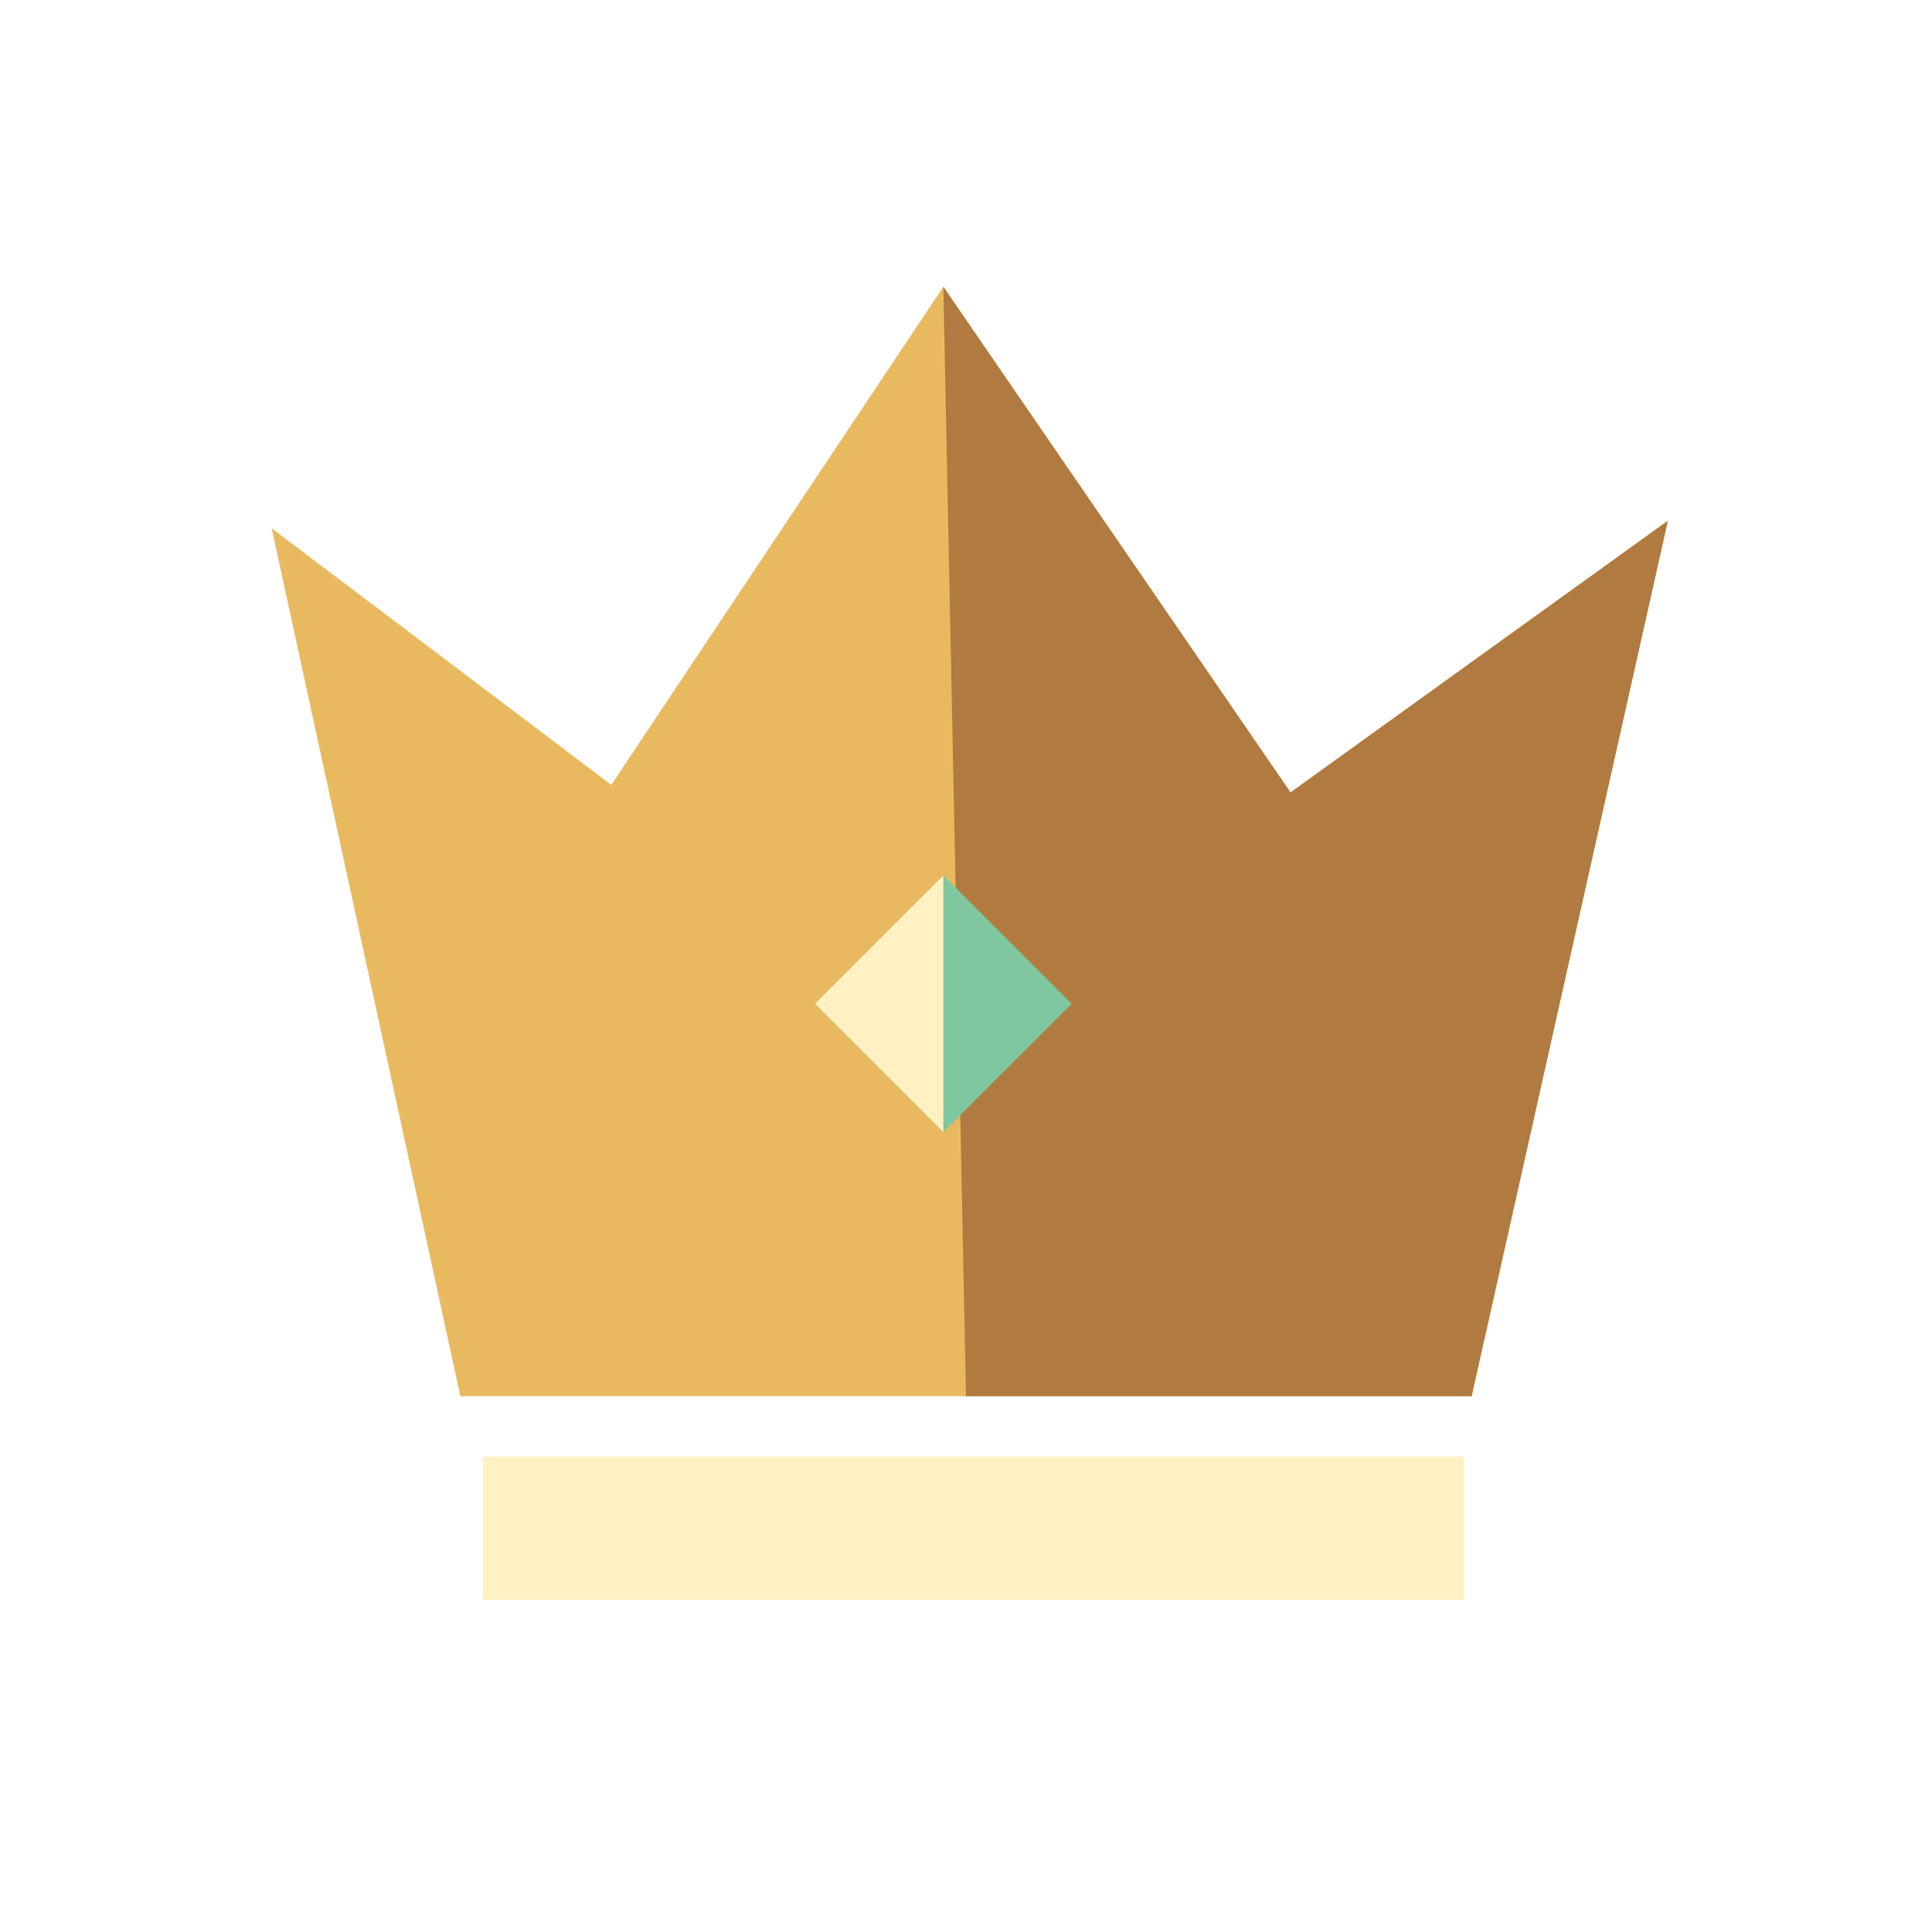
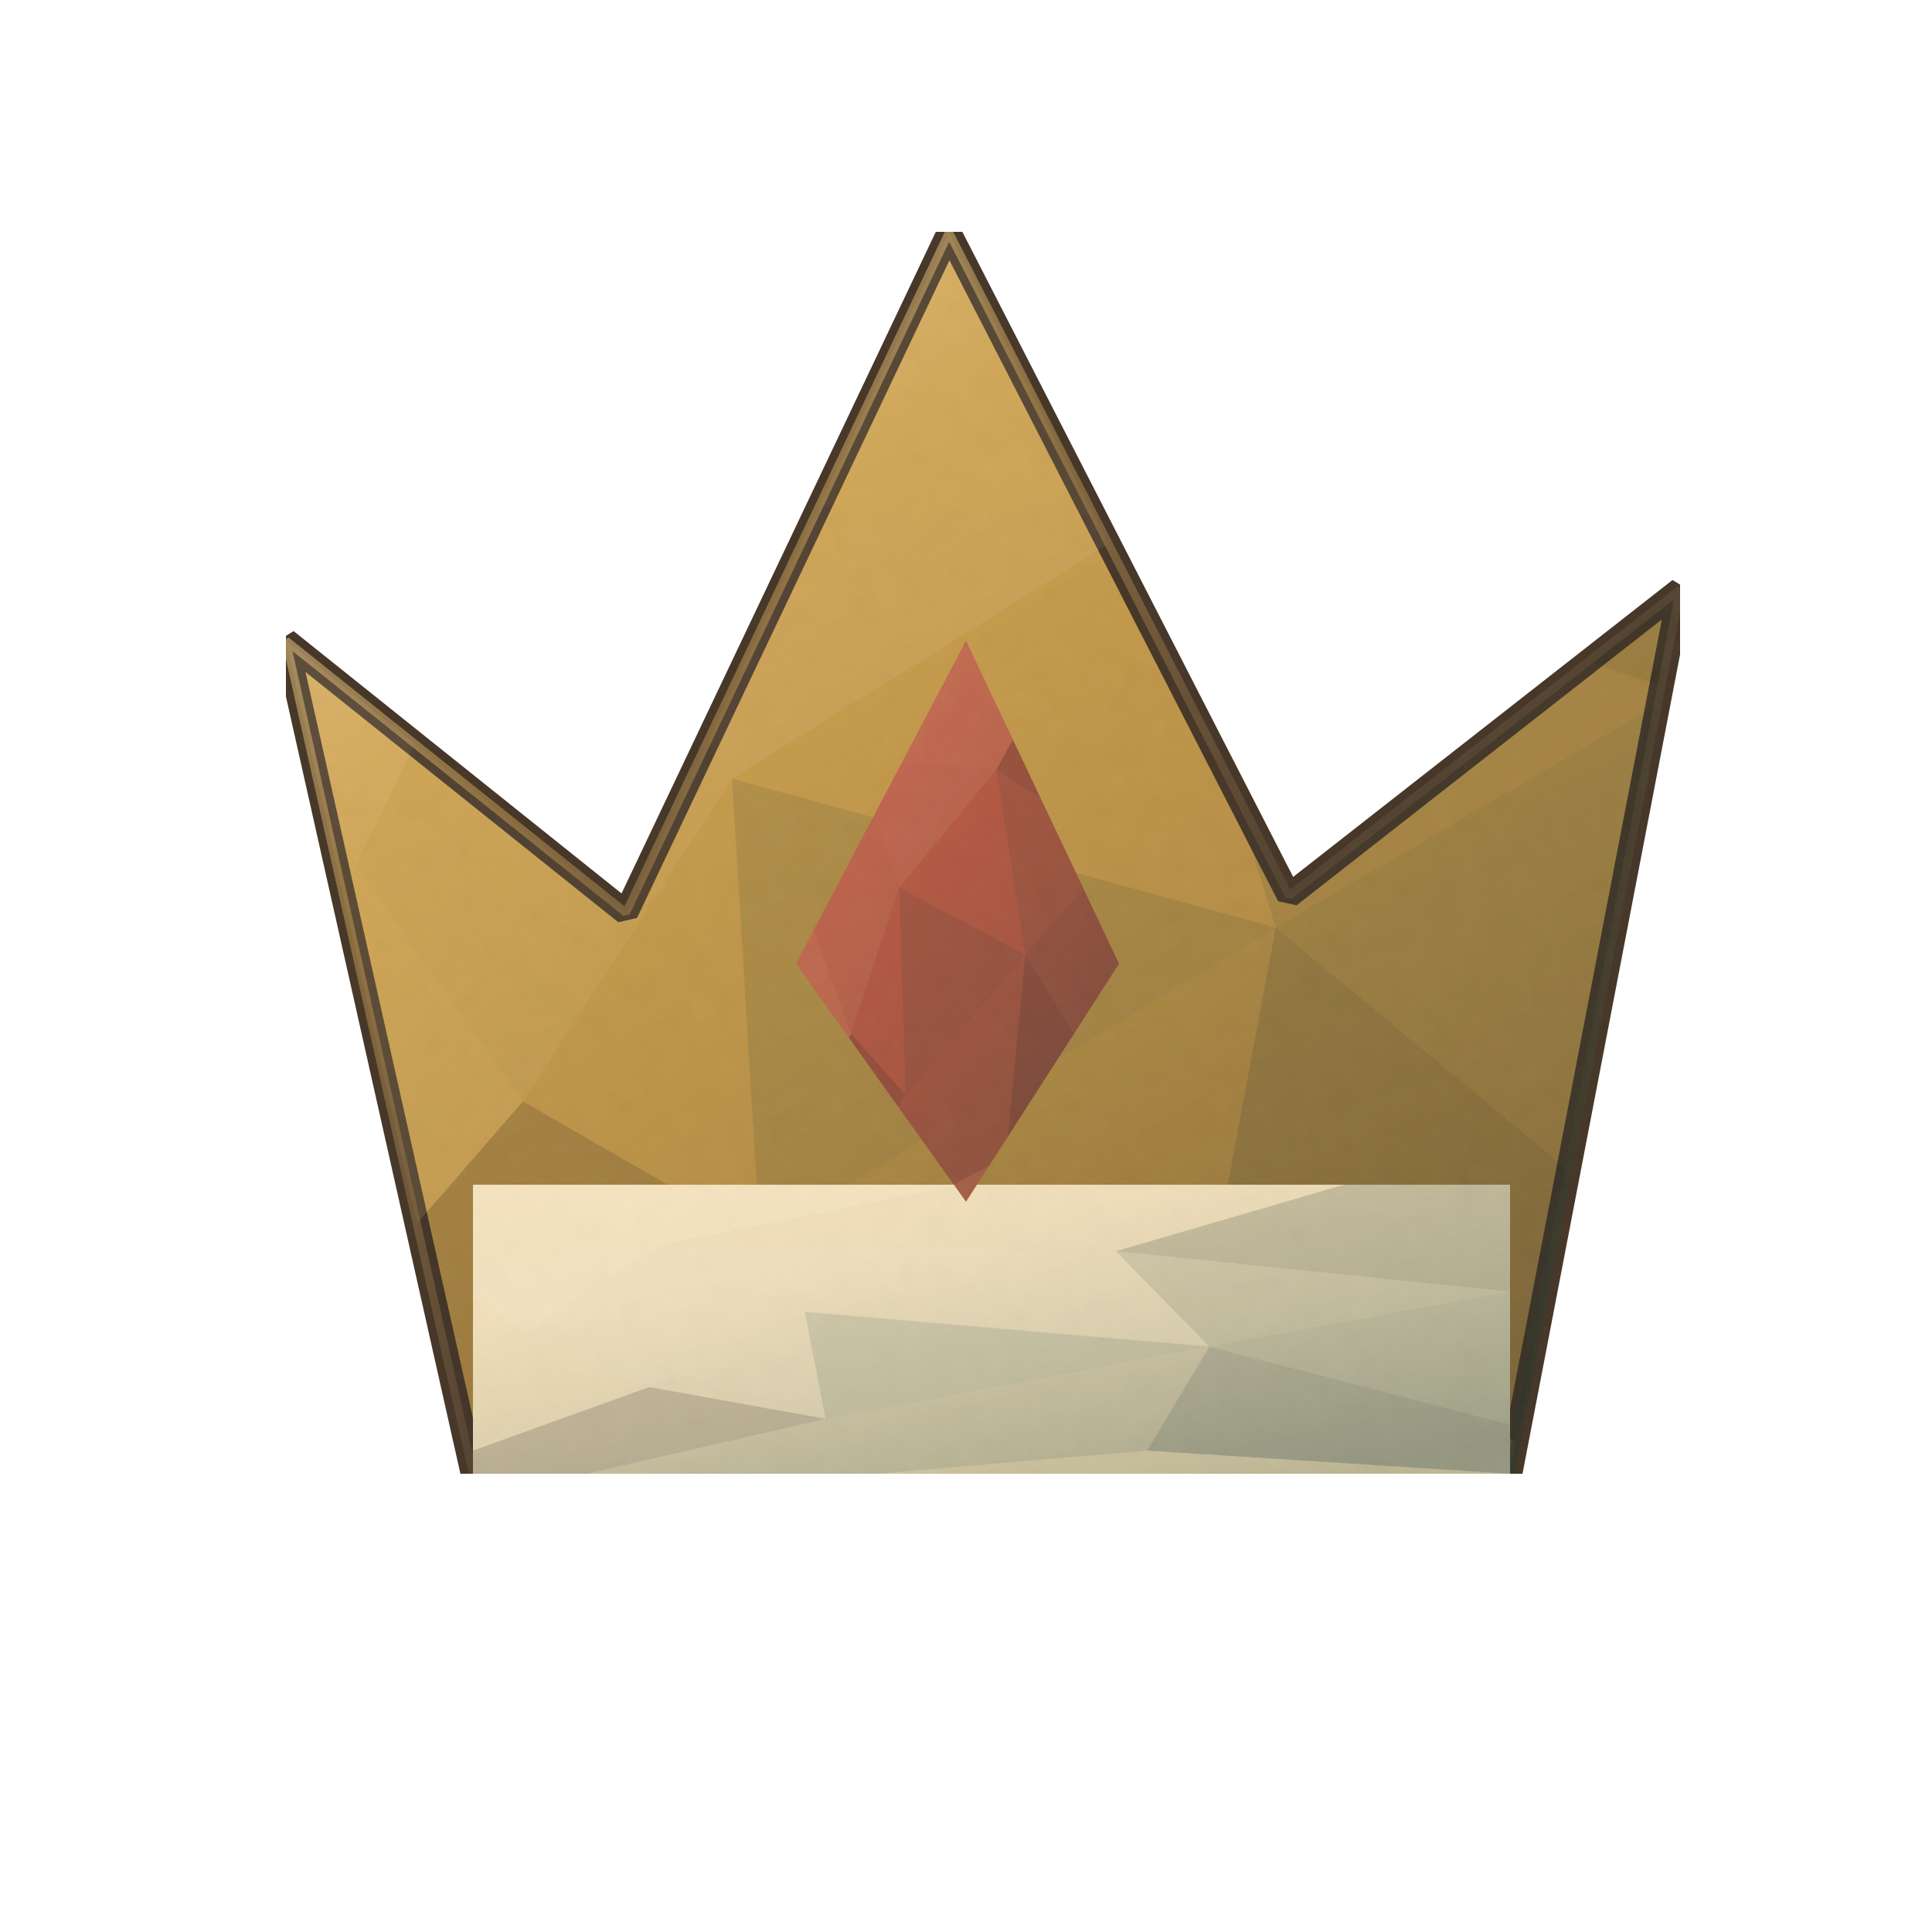
- <svg xmlns="http://www.w3.org/2000/svg" viewBox="0 0 256 256" role="img" aria-labelledby="title">
-   <polygon points="36,70 81,104 125,38 171,105 221,69 195,185 61,185" fill="#e8b95e" />
-   <polygon points="125,38 171,105 221,69 195,185 128,185" fill="#b17a40" />
-   <rect x="64" y="193" width="130" height="19" fill="#fff1c1" />
-   <polygon points="125,116 142,133 125,150 108,133" fill="#7fc7a0" />
-   <polygon points="125,116 125,150 108,133" fill="#fff1c1" />
+ <svg xmlns="http://www.w3.org/2000/svg" width="256" height="256" viewBox="0 0 100 100" role="img" aria-label="crown" data-art-style="hazel-faceted-v1">
+   <defs>
+     <pattern id="hazel-planes" width="1" height="1" patternContentUnits="objectBoundingBox">
+       <polygon points="0,0 .47,0 .18,.21" fill="#fff0c8" opacity=".20" />
+       <polygon points=".47,0 .84,0 .62,.23 .18,.21" fill="#eed3a4" opacity=".11" />
+       <polygon points="0,0 .18,.21 .05,.51 0,.39" fill="#fff0cb" opacity=".12" />
+       <polygon points=".18,.21 .62,.23 .32,.44" fill="#f5e0be" opacity=".085" />
+       <polygon points=".84,0 1,0 1,.37 .62,.23" fill="#2b3529" opacity=".20" />
+       <polygon points=".62,.23 1,.37 .71,.56" fill="#344338" opacity=".13" />
+       <polygon points=".05,.51 .18,.21 .32,.44 .17,.7" fill="#eedbbc" opacity=".07" />
+       <polygon points=".32,.44 .71,.56 .34,.81" fill="#193e34" opacity=".12" />
+       <polygon points="1,.37 1,.83 .71,.56" fill="#13332e" opacity=".15" />
+       <polygon points="0,.39 .05,.51 .17,.7 0,.92" fill="#f4d99e" opacity=".12" />
+       <polygon points=".17,.7 .34,.81 .11,1 0,1 0,.92" fill="#372d24" opacity=".19" />
+       <polygon points=".34,.81 .71,.56 .65,.92 .39,1 .11,1" fill="#414a32" opacity=".11" />
+       <polygon points=".71,.56 1,.83 1,1 .65,.92" fill="#152d2a" opacity=".21" />
+       <polygon points=".65,.92 1,1 .39,1" fill="#f0c77e" opacity=".10" />
+     </pattern>
+     <linearGradient id="hazel-rim" x1="0" y1="0" x2=".85" y2="1">
+       <stop offset="0" stop-color="#ffe7ad" />
+       <stop offset=".34" stop-color="#b99250" />
+       <stop offset=".62" stop-color="#66503b" />
+       <stop offset="1" stop-color="#29382c" />
+     </linearGradient>
+     <filter id="hazel-pigment" x="0" y="0" width="100%" height="100%" color-interpolation-filters="sRGB">
+       <feTurbulence type="fractalNoise" baseFrequency=".73" numOctaves="2" seed="23" result="grain" />
+       <feColorMatrix in="grain" type="saturate" values="0" />
+       <feComponentTransfer>
+         <feFuncA type="linear" slope=".045" />
+       </feComponentTransfer>
+       <feComposite operator="in" in2="SourceAlpha" result="grain" />
+       <feBlend in="SourceGraphic" in2="grain" mode="soft-light" />
+     </filter>
+     <linearGradient id="hazel-material-0" x1=".12" y1="0" x2=".83" y2="1">
+       <stop offset="0" stop-color="#dfbc77" />
+       <stop offset=".27" stop-color="#cca14f" />
+       <stop offset=".65" stop-color="#b58d47" />
+       <stop offset="1" stop-color="#99753e" />
+     </linearGradient>
+     <linearGradient id="hazel-material-1" x1=".12" y1="0" x2=".83" y2="1">
+       <stop offset="0" stop-color="#f1e0bb" />
+       <stop offset=".27" stop-color="#eedebc" />
+       <stop offset=".65" stop-color="#d5cbab" />
+       <stop offset="1" stop-color="#b7b397" />
+     </linearGradient>
+     <linearGradient id="hazel-material-2" x1=".12" y1="0" x2=".83" y2="1">
+       <stop offset="0" stop-color="#c47257" />
+       <stop offset=".27" stop-color="#b95b45" />
+       <stop offset=".65" stop-color="#a75743" />
+       <stop offset="1" stop-color="#905340" />
+     </linearGradient>
+   </defs>
+   <g filter="url(#hazel-pigment)">
+     <g stroke-linejoin="bevel">
+       <g transform="translate(6 5) scale(.88)">
+         <path d="M10 32L30 48L49 8L69 47L92 29L82 81H21Z" fill="url(#hazel-material-0)" stroke="#463728" stroke-width="1.44" stroke-linejoin="bevel" />
+         <path d="M10 32L30 48L49 8L69 47L92 29L82 81H21Z" fill="url(#hazel-planes)" stroke-linejoin="bevel" />
+         <path d="M10 32L30 48L49 8L69 47L92 29L82 81H21Z" fill="none" stroke="url(#hazel-rim)" stroke-width=".48" stroke-linejoin="bevel" opacity=".6" />
+         <path d="M21 64H82V81H21Z" fill="url(#hazel-material-1)" />
+         <path d="M21 64H82V81H21Z" fill="url(#hazel-planes)" />
+         <path d="M50 32L59 51L50 65L40 51Z" fill="url(#hazel-material-2)" />
+         <path d="M50 32L59 51L50 65L40 51Z" fill="url(#hazel-planes)" />
+       </g>
+     </g>
+   </g>
</svg>
